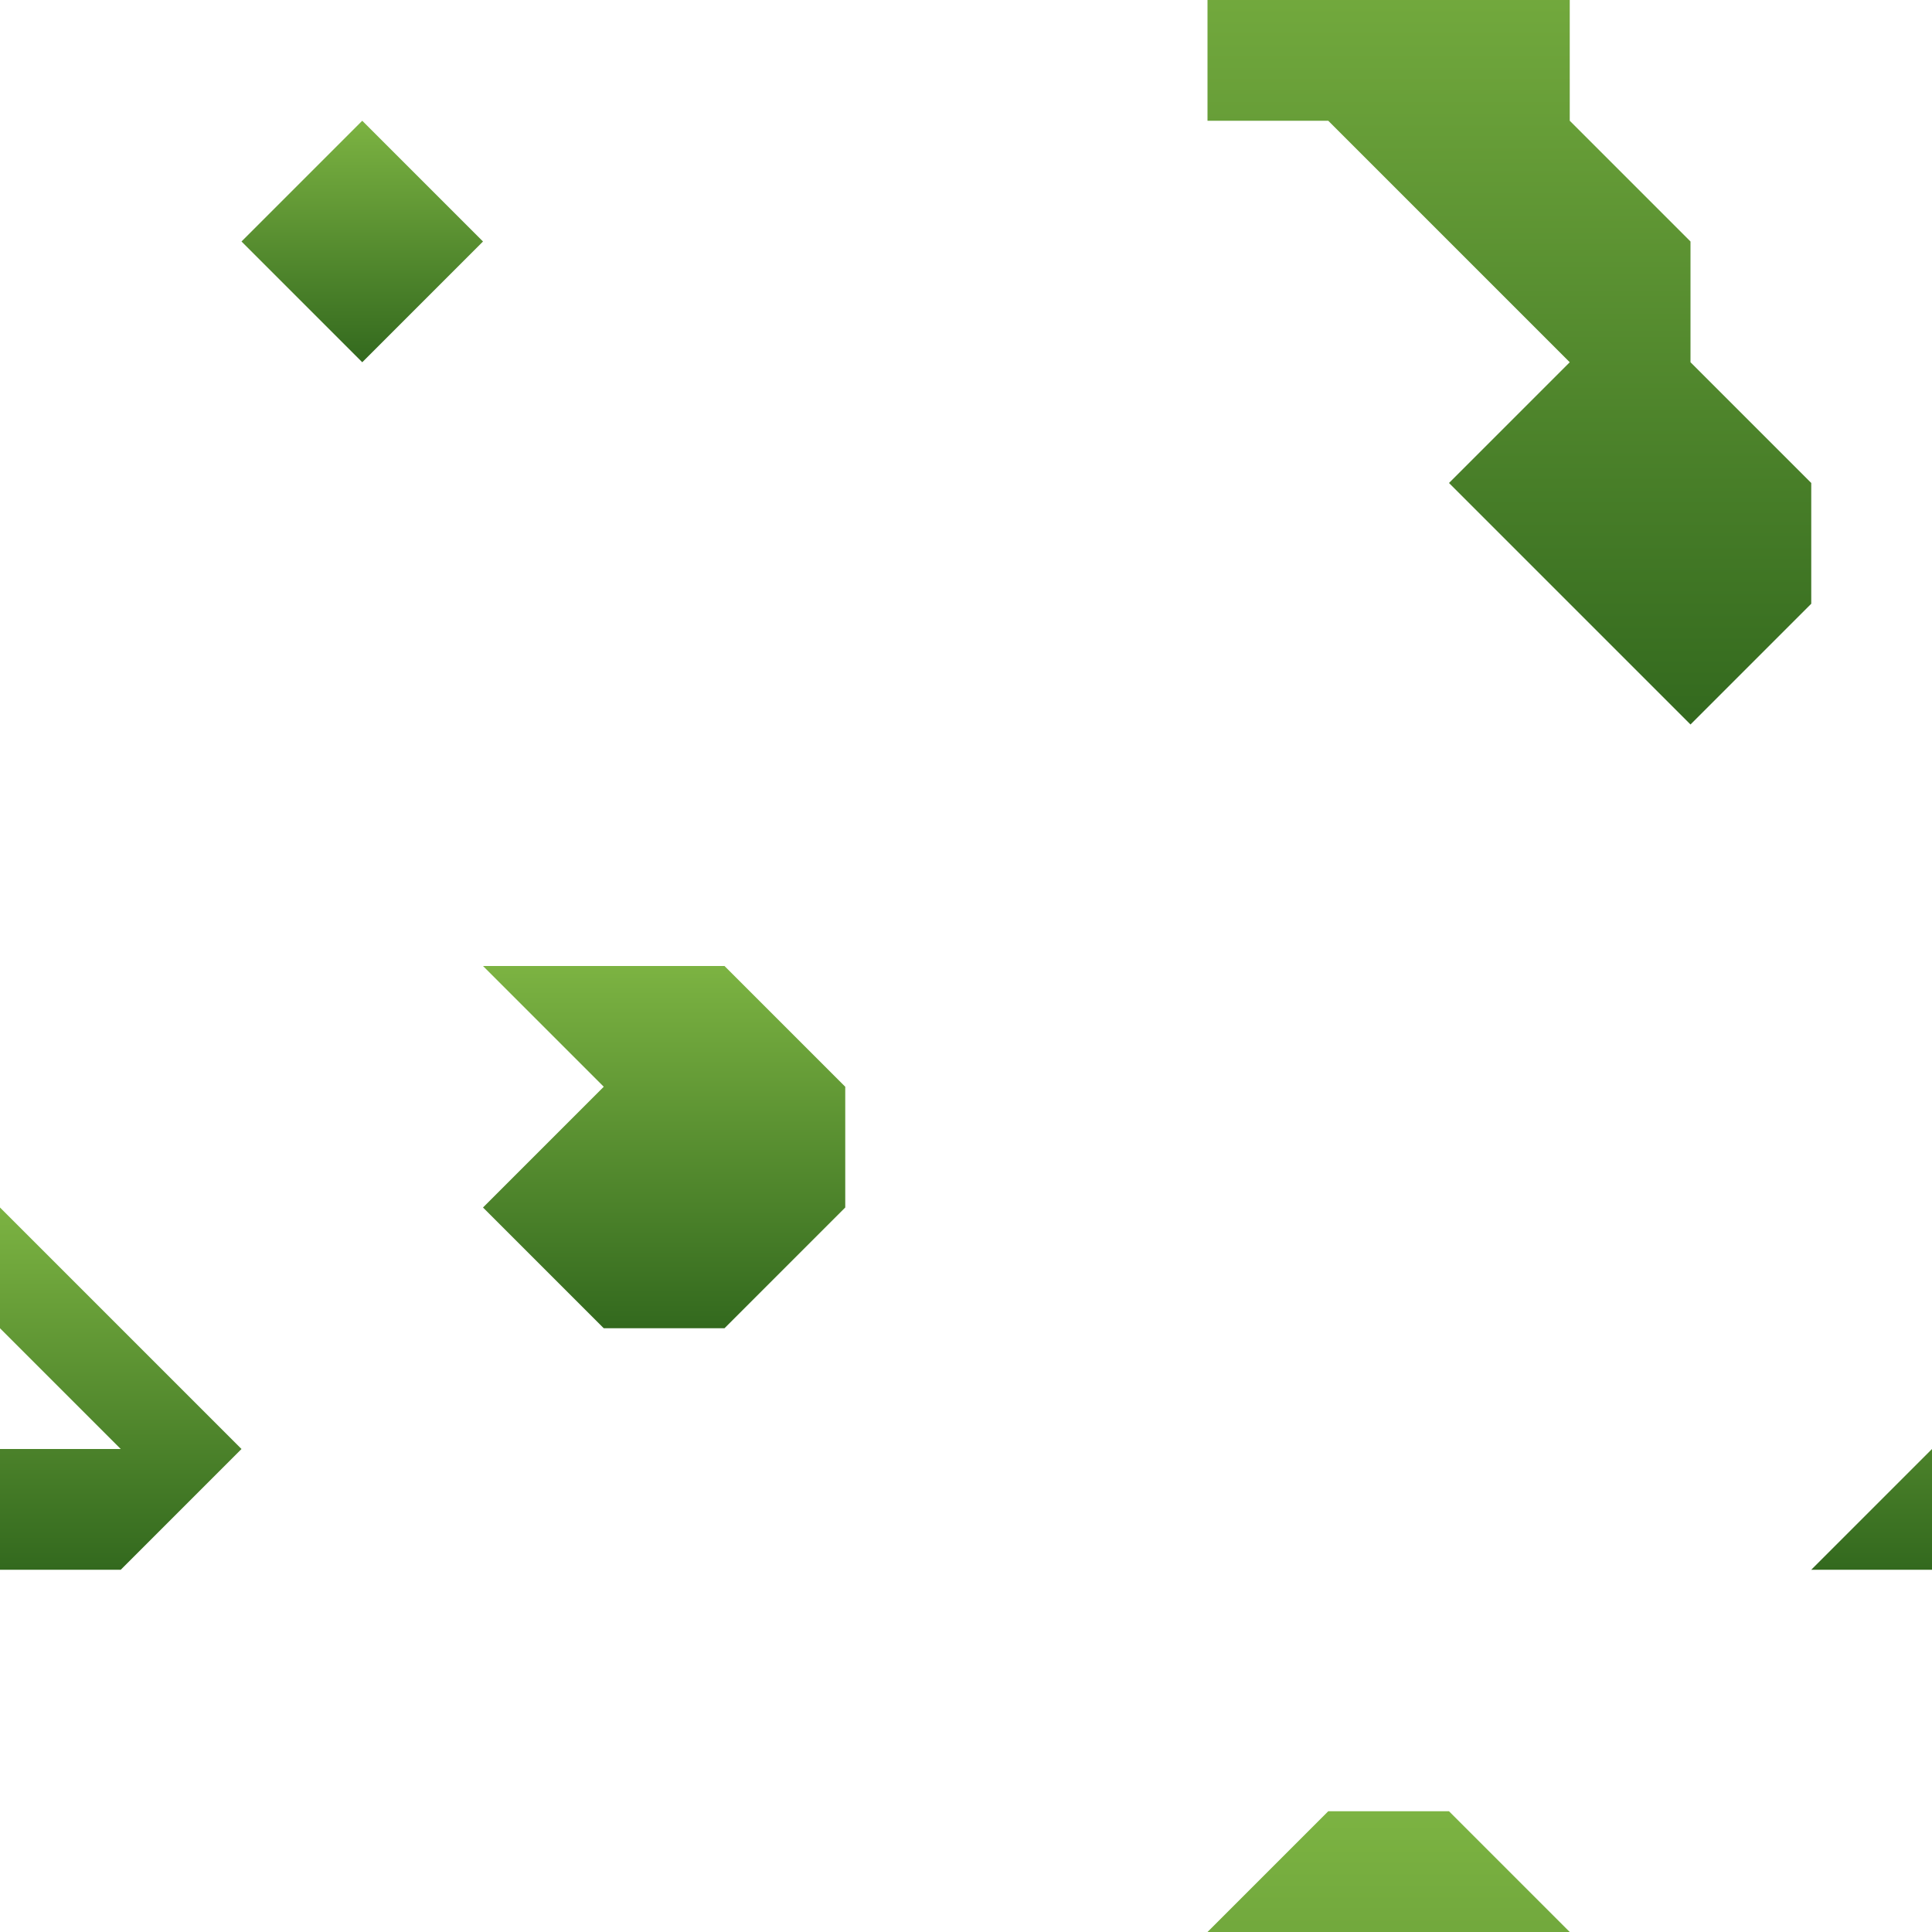
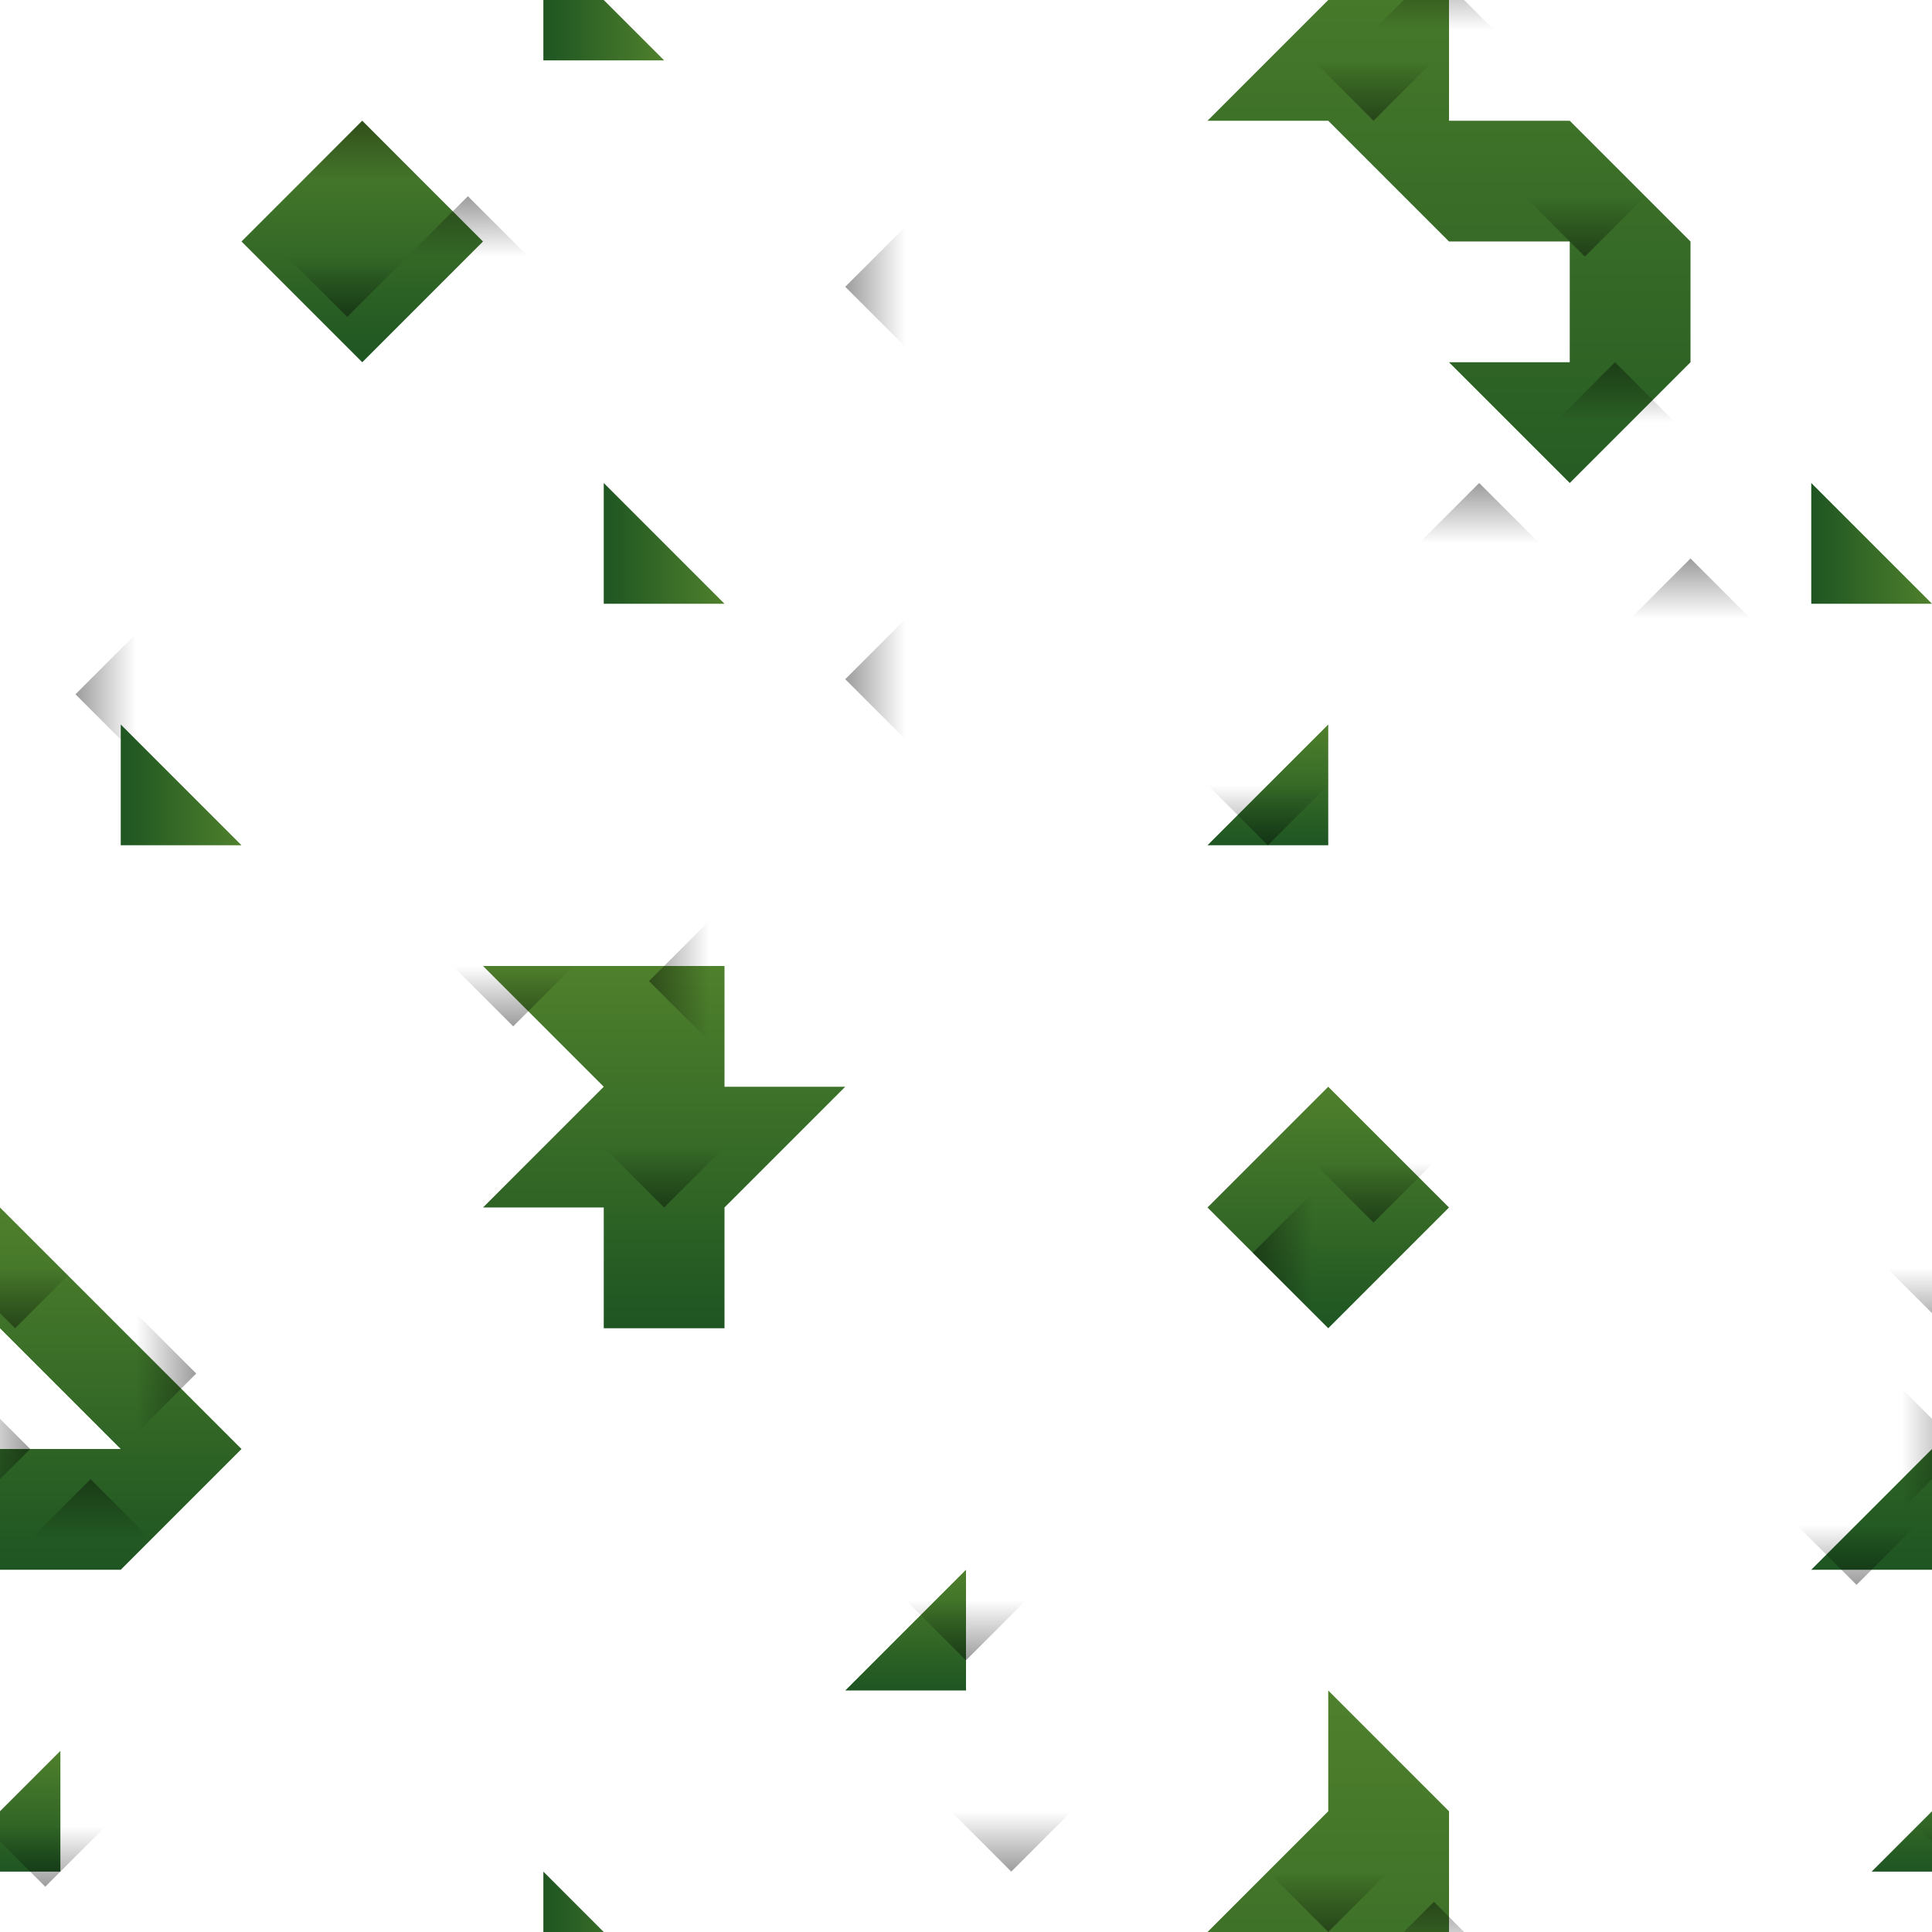
<svg xmlns="http://www.w3.org/2000/svg" xmlns:xlink="http://www.w3.org/1999/xlink" width="128" height="128" viewBox="0 0 128 128" id="svg2" version="1.1">
  <defs id="defs4">
-     <linearGradient id="linearGradient4136">
-       <stop style="stop-color:#7cb342;stop-opacity:1" offset="0" id="stop4138" />
-       <stop style="stop-color:#33691e;stop-opacity:1" offset="1" id="stop4140" />
+     <linearGradient id="linearGradient4225">
+       <stop id="stop4227" offset="0" style="stop-color:#4f802c;stop-opacity:1" />
+       <stop id="stop4229" offset="1" style="stop-color:#1e5522;stop-opacity:1" />
    </linearGradient>
-     <linearGradient xlink:href="#linearGradient4136" id="linearGradient4142" x1="88" y1="916.362" x2="88" y2="972.362" gradientUnits="userSpaceOnUse" />
-     <linearGradient xlink:href="#linearGradient4136" id="linearGradient4152" x1="48" y1="988.362" x2="48" y2="1012.362" gradientUnits="userSpaceOnUse" />
-     <linearGradient gradientTransform="translate(80,15.99997)" xlink:href="#linearGradient4136" id="linearGradient4152-3" x1="48" y1="988.362" x2="48" y2="1012.362" gradientUnits="userSpaceOnUse" />
-     <linearGradient gradientTransform="translate(0,128)" xlink:href="#linearGradient4136" id="linearGradient4142-3" x1="88" y1="916.362" x2="88" y2="972.362" gradientUnits="userSpaceOnUse" />
-     <linearGradient gradientTransform="translate(-48,15.99997)" xlink:href="#linearGradient4136" id="linearGradient4152-3-9" x1="48" y1="988.362" x2="48" y2="1012.362" gradientUnits="userSpaceOnUse" />
-     <linearGradient xlink:href="#linearGradient4136" id="linearGradient4247" x1="32" y1="940.362" x2="32" y2="956.362" gradientUnits="userSpaceOnUse" gradientTransform="translate(-8,-8)" />
+     <linearGradient id="linearGradient4255">
+       <stop style="stop-color:#000000;stop-opacity:0.388" offset="0" id="stop4257" />
+       <stop style="stop-color:#000000;stop-opacity:0;" offset="1" id="stop4259" />
+     </linearGradient>
+     <linearGradient xlink:href="#linearGradient4225" id="linearGradient4142" x1="88" y1="916.362" x2="88" y2="964.362" gradientUnits="userSpaceOnUse" />
+     <linearGradient xlink:href="#linearGradient4225" id="linearGradient4152" x1="48" y1="988.362" x2="48" y2="1012.362" gradientUnits="userSpaceOnUse" />
+     <linearGradient gradientTransform="translate(80,15.99997)" xlink:href="#linearGradient4225" id="linearGradient4152-3" x1="48" y1="988.362" x2="48" y2="1012.362" gradientUnits="userSpaceOnUse" />
+     <linearGradient gradientTransform="translate(-48,15.99997)" xlink:href="#linearGradient4225" id="linearGradient4152-3-9" x1="48" y1="988.362" x2="48" y2="1012.362" gradientUnits="userSpaceOnUse" />
+     <linearGradient xlink:href="#linearGradient4225" id="linearGradient4247" x1="32" y1="940.362" x2="32" y2="956.362" gradientUnits="userSpaceOnUse" gradientTransform="translate(-8,-8)" />
+     <linearGradient xlink:href="#linearGradient4225" id="linearGradient4181" x1="88" y1="972.362" x2="88" y2="980.362" gradientUnits="userSpaceOnUse" />
+     <linearGradient gradientTransform="translate(-24,56)" xlink:href="#linearGradient4225" id="linearGradient4181-3" x1="88" y1="972.362" x2="88" y2="980.362" gradientUnits="userSpaceOnUse" />
+     <linearGradient gradientTransform="translate(44,68)" xlink:href="#linearGradient4225" id="linearGradient4181-9" x1="88" y1="972.362" x2="88" y2="980.362" gradientUnits="userSpaceOnUse" />
+     <linearGradient gradientTransform="translate(-84,68)" xlink:href="#linearGradient4225" id="linearGradient4181-0" x1="88" y1="972.362" x2="88" y2="980.362" gradientUnits="userSpaceOnUse" />
+     <linearGradient xlink:href="#linearGradient4225" id="linearGradient4247-0" x1="32" y1="940.362" x2="32" y2="956.362" gradientUnits="userSpaceOnUse" gradientTransform="translate(56,56)" />
+     <linearGradient xlink:href="#linearGradient4255" id="linearGradient4261" x1="36" y1="944.362" x2="36" y2="940.362" gradientUnits="userSpaceOnUse" gradientTransform="translate(-13,1)" />
+     <linearGradient xlink:href="#linearGradient4255" id="linearGradient4261-1" x1="36" y1="944.362" x2="36" y2="940.362" gradientUnits="userSpaceOnUse" gradientTransform="translate(69,-3)" />
+     <linearGradient xlink:href="#linearGradient4255" id="linearGradient4261-2" x1="36" y1="944.362" x2="36" y2="940.362" gradientUnits="userSpaceOnUse" gradientTransform="translate(55,-12)" />
+     <linearGradient xlink:href="#linearGradient4255" id="linearGradient4261-7" x1="36" y1="944.362" x2="36" y2="940.362" gradientUnits="userSpaceOnUse" gradientTransform="translate(48,36)" />
+     <linearGradient xlink:href="#linearGradient4255" id="linearGradient4261-28" x1="36" y1="944.362" x2="36" y2="940.362" gradientUnits="userSpaceOnUse" gradientTransform="translate(55,61)" />
+     <linearGradient xlink:href="#linearGradient4255" id="linearGradient4261-12" x1="36" y1="944.362" x2="36" y2="940.362" gradientUnits="userSpaceOnUse" gradientTransform="translate(8,60)" />
+     <linearGradient xlink:href="#linearGradient4255" id="linearGradient4261-9" x1="36" y1="944.362" x2="36" y2="940.362" gradientUnits="userSpaceOnUse" gradientTransform="translate(-2,48)" />
+     <linearGradient xlink:href="#linearGradient4255" id="linearGradient4261-4" x1="36" y1="944.362" x2="36" y2="940.362" gradientUnits="userSpaceOnUse" gradientTransform="translate(-35,68)" />
+     <linearGradient xlink:href="#linearGradient4255" id="linearGradient4261-0" x1="36" y1="944.362" x2="36" y2="940.362" gradientUnits="userSpaceOnUse" gradientTransform="translate(93,68)" />
+     <linearGradient xlink:href="#linearGradient4255" id="linearGradient4261-6" x1="36" y1="944.362" x2="36" y2="940.362" gradientUnits="userSpaceOnUse" gradientTransform="translate(87,85)" />
+     <linearGradient xlink:href="#linearGradient4255" id="linearGradient4261-47" x1="36" y1="944.362" x2="36" y2="940.362" gradientUnits="userSpaceOnUse" gradientTransform="translate(95,105)" />
+     <linearGradient xlink:href="#linearGradient4255" id="linearGradient4261-93" x1="36" y1="944.362" x2="36" y2="940.362" gradientUnits="userSpaceOnUse" gradientTransform="translate(-33,105)" />
+     <linearGradient xlink:href="#linearGradient4255" id="linearGradient4261-5" x1="36" y1="944.362" x2="36" y2="940.362" gradientUnits="userSpaceOnUse" gradientTransform="translate(52,108)" />
+     <linearGradient xlink:href="#linearGradient4255" id="linearGradient4261-43" x1="36" y1="944.362" x2="36" y2="940.362" gradientUnits="userSpaceOnUse" gradientTransform="translate(31,104)" />
+     <linearGradient xlink:href="#linearGradient4255" id="linearGradient4261-8" x1="36" y1="944.362" x2="36" y2="940.362" gradientUnits="userSpaceOnUse" gradientTransform="translate(28,90)" />
+     <linearGradient xlink:href="#linearGradient4255" id="linearGradient4261-49-9" x1="36" y1="944.362" x2="36" y2="940.362" gradientUnits="userSpaceOnUse" gradientTransform="matrix(-1,0,0,-1,143,1892.724)" />
+     <linearGradient xlink:href="#linearGradient4255" id="linearGradient4261-49-9-4" x1="36" y1="944.362" x2="36" y2="940.362" gradientUnits="userSpaceOnUse" gradientTransform="matrix(-1,0,0,-1,134,1900.724)" />
+     <linearGradient xlink:href="#linearGradient4255" id="linearGradient4261-49-9-48" x1="36" y1="944.362" x2="36" y2="940.362" gradientUnits="userSpaceOnUse" gradientTransform="matrix(-1,0,0,-1,148,1905.724)" />
+     <linearGradient xlink:href="#linearGradient4255" id="linearGradient4261-49-9-2" x1="36" y1="944.362" x2="36" y2="940.362" gradientUnits="userSpaceOnUse" gradientTransform="matrix(-1,0,0,-1,60,1876.724)" />
+     <linearGradient xlink:href="#linearGradient4255" id="linearGradient4261-49-9-1" x1="36" y1="944.362" x2="36" y2="940.362" gradientUnits="userSpaceOnUse" gradientTransform="matrix(-1,0,0,-1,67,1881.724)" />
+     <linearGradient xlink:href="#linearGradient4255" id="linearGradient4261-49-9-9" x1="36" y1="944.362" x2="36" y2="940.362" gradientUnits="userSpaceOnUse" gradientTransform="matrix(-1,0,0,-1,42,1966.724)" />
+     <linearGradient xlink:href="#linearGradient4255" id="linearGradient4261-49-9-7" x1="36" y1="944.362" x2="36" y2="940.362" gradientUnits="userSpaceOnUse" gradientTransform="matrix(-1,0,0,-1,131,1994.724)" />
+     <linearGradient xlink:href="#linearGradient4255" id="linearGradient4261-49-9-97" x1="36" y1="944.362" x2="36" y2="940.362" gradientUnits="userSpaceOnUse" gradientTransform="matrix(-1,0,0,-1,131,1866.724)" />
+     <linearGradient xlink:href="#linearGradient4255" id="linearGradient4261-49-9-6" x1="36" y1="944.362" x2="36" y2="940.362" gradientUnits="userSpaceOnUse" gradientTransform="matrix(0,-1,1,0,-931.3622,1051.362)" />
+     <linearGradient xlink:href="#linearGradient4255" id="linearGradient4261-49-9-6-8" x1="36" y1="944.362" x2="36" y2="940.362" gradientUnits="userSpaceOnUse" gradientTransform="matrix(0,-1,1,0,-942.3622,1056.362)" />
+     <linearGradient xlink:href="#linearGradient4255" id="linearGradient4261-49-9-6-3" x1="36" y1="944.362" x2="36" y2="940.362" gradientUnits="userSpaceOnUse" gradientTransform="matrix(0,-1,1,0,-814.3622,1056.362)" />
+     <linearGradient xlink:href="#linearGradient4255" id="linearGradient4261-49-9-6-85-3" x1="36" y1="944.362" x2="36" y2="940.362" gradientUnits="userSpaceOnUse" gradientTransform="matrix(0,1,-1,0,1027.362,971.3622)" />
+     <linearGradient xlink:href="#linearGradient4255" id="linearGradient4261-49-9-6-85" x1="36" y1="944.362" x2="36" y2="940.362" gradientUnits="userSpaceOnUse" gradientTransform="matrix(0,1,-1,0,987.3622,953.3622)" />
+     <linearGradient xlink:href="#linearGradient4255" id="linearGradient4261-49-9-6-85-5" x1="36" y1="944.362" x2="36" y2="940.362" gradientUnits="userSpaceOnUse" gradientTransform="matrix(0,1,-1,0,1000.362,933.3622)" />
+     <linearGradient xlink:href="#linearGradient4255" id="linearGradient4261-49-9-6-85-8" x1="36" y1="944.362" x2="36" y2="940.362" gradientUnits="userSpaceOnUse" gradientTransform="matrix(0,1,-1,0,949.3622,934.3622)" />
+     <linearGradient xlink:href="#linearGradient4255" id="linearGradient4261-49-9-6-85-0" x1="36" y1="944.362" x2="36" y2="940.362" gradientUnits="userSpaceOnUse" gradientTransform="matrix(0,1,-1,0,1000.362,907.3622)" />
+     <linearGradient gradientTransform="translate(0,120)" xlink:href="#linearGradient4225" id="linearGradient4142-3" x1="88" y1="916.362" x2="88" y2="964.362" gradientUnits="userSpaceOnUse" />
+     <linearGradient gradientTransform="matrix(0,1,-1,0,1100.362,876.3622)" xlink:href="#linearGradient4225" id="linearGradient4181-35" x1="88" y1="972.362" x2="88" y2="980.362" gradientUnits="userSpaceOnUse" />
+     <linearGradient gradientTransform="matrix(0,1,-1,0,988.3622,892.3622)" xlink:href="#linearGradient4225" id="linearGradient4181-35-1" x1="88" y1="972.362" x2="88" y2="980.362" gradientUnits="userSpaceOnUse" />
+     <linearGradient gradientTransform="matrix(0,1,-1,0,1016.362,840.3622)" xlink:href="#linearGradient4225" id="linearGradient4181-35-9" x1="88" y1="972.362" x2="88" y2="980.362" gradientUnits="userSpaceOnUse" />
+     <linearGradient gradientTransform="matrix(0,1,-1,0,1016.362,968.3622)" xlink:href="#linearGradient4225" id="linearGradient4181-35-2" x1="88" y1="972.362" x2="88" y2="980.362" gradientUnits="userSpaceOnUse" />
+     <linearGradient gradientTransform="matrix(0,1,-1,0,1020.362,876.3622)" xlink:href="#linearGradient4225" id="linearGradient4181-35-7" x1="88" y1="972.362" x2="88" y2="980.362" gradientUnits="userSpaceOnUse" />
  </defs>
  <g id="layer1" transform="translate(0,-924.3622)">
-     <path style="fill:url(#linearGradient4142);fill-rule:evenodd;stroke:none;stroke-width:1px;stroke-linecap:butt;stroke-linejoin:miter;stroke-opacity:1;fill-opacity:1" d="m 88,932.362 16,16 -8,8 16,16 8,-8 0,-8 -8,-8 0,-8 -8,-8 0,-8 -8,-8 -8,0 -8,8 0,8 z" id="path4134" />
-     <path style="fill:url(#linearGradient4152);fill-rule:evenodd;stroke:none;stroke-width:1px;stroke-linecap:butt;stroke-linejoin:miter;stroke-opacity:1;fill-opacity:1" d="m 32,988.362 16,0 8,8 0,8 -8,8 -8,0 -8,-8 8,-8 z" id="path4144" />
-     <path style="fill:url(#linearGradient4152-3);fill-opacity:1;fill-rule:evenodd;stroke:none;stroke-width:1px;stroke-linecap:butt;stroke-linejoin:miter;stroke-opacity:1" d="m 128,1012.362 0,-8 8,8 8,8 -8,8 -16,0 8,-8 8,0 z" id="path4144-5" />
-     <path style="fill:url(#linearGradient4142-3);fill-opacity:1;fill-rule:evenodd;stroke:none;stroke-width:1px;stroke-linecap:butt;stroke-linejoin:miter;stroke-opacity:1" d="m 88,1060.362 16,16 -8,8 16,16 8,-8 0,-8 -8,-8 0,-8 -8,-8 0,-8 -8,-8 -8,0 -8,8 0,8 z" id="path4134-2" />
-     <path style="fill:url(#linearGradient4152-3-9);fill-opacity:1;fill-rule:evenodd;stroke:none;stroke-width:1px;stroke-linecap:butt;stroke-linejoin:miter;stroke-opacity:1" d="m 0,1012.362 0,-8 8,8 8,8 -8,8 -16,0 8,-8 8,0 z" id="path4144-5-7" />
-     <path style="fill:url(#linearGradient4247);fill-opacity:1;fill-rule:evenodd;stroke:none;stroke-width:1px;stroke-linecap:butt;stroke-linejoin:miter;stroke-opacity:1" d="m 24,932.362 -8,8 8,8 8,-8 -8,-8 z" id="path4239" />
+     <path style="opacity:1;fill:url(#linearGradient4142);fill-opacity:1;fill-rule:evenodd;stroke:none;stroke-width:1px;stroke-linecap:butt;stroke-linejoin:miter;stroke-opacity:1" d="m 88,932.362 8,8 8,0 0,8 -8,0 8,8 8,-8 0,-8 -8,-8 -8,0 0,-8 -8,-8 0,8 -8,8 z" id="path4134" />
+     <path style="opacity:1;fill:url(#linearGradient4152);fill-opacity:1.0;fill-rule:evenodd;stroke:none;stroke-width:1px;stroke-linecap:butt;stroke-linejoin:miter;stroke-opacity:1" d="m 32,988.362 16,0 0,8 8,0 -8,8 0,8 -8,0 0,-8 -8,0 8,-8 z" id="path4144" />
+     <path style="fill:url(#linearGradient4152-3);fill-opacity:1.0;fill-rule:evenodd;stroke:none;stroke-width:1px;stroke-linecap:butt;stroke-linejoin:miter;stroke-opacity:1;opacity:1" d="m 128,1012.362 0,-8 8,8 8,8 -8,8 -16,0 8,-8 8,0 z" id="path4144-5" />
+     <path style="fill:url(#linearGradient4152-3-9);fill-opacity:1.0;fill-rule:evenodd;stroke:none;stroke-width:1px;stroke-linecap:butt;stroke-linejoin:miter;stroke-opacity:1;opacity:1" d="m 0,1012.362 0,-8 8,8 8,8 -8,8 -16,0 8,-8 8,0 z" id="path4144-5-7" />
+     <path style="fill:url(#linearGradient4247);fill-opacity:1.0;fill-rule:evenodd;stroke:none;stroke-width:1px;stroke-linecap:butt;stroke-linejoin:miter;stroke-opacity:1;opacity:1" d="m 24,932.362 -8,8 8,8 8,-8 -8,-8 z" id="path4239" />
+     <path style="fill:url(#linearGradient4181);fill-rule:evenodd;stroke:none;stroke-width:1px;stroke-linecap:butt;stroke-linejoin:miter;stroke-opacity:1;fill-opacity:1.0;opacity:1" d="m 88,972.362 -8,8 8,0 z" id="path4173" />
+     <path style="opacity:1;fill:url(#linearGradient4181-3);fill-opacity:1.0;fill-rule:evenodd;stroke:none;stroke-width:1px;stroke-linecap:butt;stroke-linejoin:miter;stroke-opacity:1" d="m 64,1028.362 -8,8 8,0 z" id="path4173-2" />
+     <path style="opacity:1;fill:url(#linearGradient4181-9);fill-opacity:1.0;fill-rule:evenodd;stroke:none;stroke-width:1px;stroke-linecap:butt;stroke-linejoin:miter;stroke-opacity:1" d="m 132,1040.362 -8,8 8,0 z" id="path4173-7" />
+     <path style="opacity:1;fill:url(#linearGradient4181-0);fill-opacity:1.0;fill-rule:evenodd;stroke:none;stroke-width:1px;stroke-linecap:butt;stroke-linejoin:miter;stroke-opacity:1" d="m 4,1040.362 -8,8 8,0 z" id="path4173-6" />
+     <path style="opacity:1;fill:url(#linearGradient4247-0);fill-opacity:1.0;fill-rule:evenodd;stroke:none;stroke-width:1px;stroke-linecap:butt;stroke-linejoin:miter;stroke-opacity:1" d="m 88,996.362 -8,8 8,8 8,-8 -8,-8 z" id="path4239-6" />
+     <path style="fill:url(#linearGradient4261);fill-opacity:1;fill-rule:evenodd;stroke:none;stroke-width:1px;stroke-linecap:butt;stroke-linejoin:miter;stroke-opacity:1;opacity:1" d="m 19,941.362 8,0 -4,4 z" id="path4253" />
+     <path style="fill:url(#linearGradient4261-1);fill-opacity:1;fill-rule:evenodd;stroke:none;stroke-width:1px;stroke-linecap:butt;stroke-linejoin:miter;stroke-opacity:1;opacity:1" d="m 101,937.362 8,0 -4,4 z" id="path4253-9" />
+     <path style="fill:url(#linearGradient4261-2);fill-opacity:1;fill-rule:evenodd;stroke:none;stroke-width:1px;stroke-linecap:butt;stroke-linejoin:miter;stroke-opacity:1;opacity:1" d="m 87,928.362 8,0 -4,4 z" id="path4253-3" />
+     <path style="fill:url(#linearGradient4261-7);fill-opacity:1;fill-rule:evenodd;stroke:none;stroke-width:1px;stroke-linecap:butt;stroke-linejoin:miter;stroke-opacity:1;opacity:1" d="m 80,976.362 8,0 -4,4 z" id="path4253-2" />
+     <path style="fill:url(#linearGradient4261-28);fill-opacity:1;fill-rule:evenodd;stroke:none;stroke-width:1px;stroke-linecap:butt;stroke-linejoin:miter;stroke-opacity:1;opacity:1" d="m 87,1001.362 8,0 -4,4 z" id="path4253-36" />
+     <path style="fill:url(#linearGradient4261-12);fill-opacity:1;fill-rule:evenodd;stroke:none;stroke-width:1px;stroke-linecap:butt;stroke-linejoin:miter;stroke-opacity:1;opacity:1" d="m 40,1000.362 8,0 -4,4 z" id="path4253-1" />
+     <path style="fill:url(#linearGradient4261-9);fill-opacity:1;fill-rule:evenodd;stroke:none;stroke-width:1px;stroke-linecap:butt;stroke-linejoin:miter;stroke-opacity:1;opacity:1" d="m 30,988.362 8,0 -4,4 z" id="path4253-8" />
+     <path style="fill:url(#linearGradient4261-4);fill-opacity:1;fill-rule:evenodd;stroke:none;stroke-width:1px;stroke-linecap:butt;stroke-linejoin:miter;stroke-opacity:1;opacity:1" d="m -3,1008.362 8,0 -4,4 z" id="path4253-361" />
+     <path style="fill:url(#linearGradient4261-0);fill-opacity:1;fill-rule:evenodd;stroke:none;stroke-width:1px;stroke-linecap:butt;stroke-linejoin:miter;stroke-opacity:1;opacity:1" d="m 125,1008.362 8,0 -4,4 z" id="path4253-20" />
+     <path style="fill:url(#linearGradient4261-6);fill-opacity:1;fill-rule:evenodd;stroke:none;stroke-width:1px;stroke-linecap:butt;stroke-linejoin:miter;stroke-opacity:1;opacity:1" d="m 119,1025.362 8,0 -4,4 z" id="path4253-5" />
+     <path style="fill:url(#linearGradient4261-47);fill-opacity:1;fill-rule:evenodd;stroke:none;stroke-width:1px;stroke-linecap:butt;stroke-linejoin:miter;stroke-opacity:1;opacity:1" d="m 127,1045.362 8,0 -4,4 z" id="path4253-6" />
+     <path style="fill:url(#linearGradient4261-93);fill-opacity:1;fill-rule:evenodd;stroke:none;stroke-width:1px;stroke-linecap:butt;stroke-linejoin:miter;stroke-opacity:1;opacity:1" d="m -1,1045.362 8,0 -4,4 z" id="path4253-52" />
+     <path style="opacity:1;fill:url(#linearGradient4142-3);fill-opacity:1;fill-rule:evenodd;stroke:none;stroke-width:1px;stroke-linecap:butt;stroke-linejoin:miter;stroke-opacity:1" d="m 88,1052.362 8,8 8,0 0,8 -8,0 8,8 8,-8 0,-8 -8,-8 -8,0 0,-8 -8,-8 0,8 -8,8 z" id="path4134-5" />
+     <path style="fill:url(#linearGradient4261-5);fill-opacity:1;fill-rule:evenodd;stroke:none;stroke-width:1px;stroke-linecap:butt;stroke-linejoin:miter;stroke-opacity:1;opacity:1" d="m 84,1048.362 8,0 -4,4 z" id="path4253-4" />
+     <path style="fill:url(#linearGradient4261-43);fill-opacity:1;fill-rule:evenodd;stroke:none;stroke-width:1px;stroke-linecap:butt;stroke-linejoin:miter;stroke-opacity:1;opacity:1" d="m 63,1044.362 8,0 -4,4 z" id="path4253-86" />
+     <path style="fill:url(#linearGradient4261-8);fill-opacity:1;fill-rule:evenodd;stroke:none;stroke-width:1px;stroke-linecap:butt;stroke-linejoin:miter;stroke-opacity:1;opacity:1" d="m 60,1030.362 8,0 -4,4 z" id="path4253-31" />
+     <path style="fill:url(#linearGradient4261-49-9);fill-opacity:1;fill-rule:evenodd;stroke:none;stroke-width:1px;stroke-linecap:butt;stroke-linejoin:miter;stroke-opacity:1;opacity:1" d="m 111,952.362 -8,0 4,-4 z" id="path4253-68-6" />
+     <path style="fill:url(#linearGradient4261-49-9-4);fill-opacity:1;fill-rule:evenodd;stroke:none;stroke-width:1px;stroke-linecap:butt;stroke-linejoin:miter;stroke-opacity:1;opacity:1" d="m 102,960.362 -8,0 4,-4 z" id="path4253-68-6-0" />
+     <path style="fill:url(#linearGradient4261-49-9-48);fill-opacity:1;fill-rule:evenodd;stroke:none;stroke-width:1px;stroke-linecap:butt;stroke-linejoin:miter;stroke-opacity:1;opacity:1" d="m 116,965.362 -8,0 4,-4 z" id="path4253-68-6-7" />
+     <path style="fill:url(#linearGradient4261-49-9-2);fill-opacity:1;fill-rule:evenodd;stroke:none;stroke-width:1px;stroke-linecap:butt;stroke-linejoin:miter;stroke-opacity:1;opacity:1" d="m 28,936.362 -8,0 4,-4 z" id="path4253-68-6-2" />
+     <path style="fill:url(#linearGradient4261-49-9-1);fill-opacity:1;fill-rule:evenodd;stroke:none;stroke-width:1px;stroke-linecap:butt;stroke-linejoin:miter;stroke-opacity:1;opacity:1" d="m 35,941.362 -8,0 4,-4 z" id="path4253-68-6-4" />
+     <path style="fill:url(#linearGradient4261-49-9-9);fill-opacity:1;fill-rule:evenodd;stroke:none;stroke-width:1px;stroke-linecap:butt;stroke-linejoin:miter;stroke-opacity:1;opacity:1" d="m 10,1026.362 -8,0 4,-4 z" id="path4253-68-6-1" />
+     <path style="fill:url(#linearGradient4261-49-9-7);fill-opacity:1;fill-rule:evenodd;stroke:none;stroke-width:1px;stroke-linecap:butt;stroke-linejoin:miter;stroke-opacity:1;opacity:1" d="m 99,1054.362 -8,0 4,-4 z" id="path4253-68-6-15" />
+     <path style="fill:url(#linearGradient4261-49-9-97);fill-opacity:1;fill-rule:evenodd;stroke:none;stroke-width:1px;stroke-linecap:butt;stroke-linejoin:miter;stroke-opacity:1;opacity:1" d="m 99,926.362 -8,0 4,-4 z" id="path4253-68-6-73" />
+     <path style="fill:url(#linearGradient4261-49-9-6);fill-opacity:1;fill-rule:evenodd;stroke:none;stroke-width:1px;stroke-linecap:butt;stroke-linejoin:miter;stroke-opacity:1;opacity:1" d="m 9,1019.362 0,-8 4,4 z" id="path4253-68-6-3" />
+     <path style="fill:url(#linearGradient4261-49-9-6-8);fill-opacity:1;fill-rule:evenodd;stroke:none;stroke-width:1px;stroke-linecap:butt;stroke-linejoin:miter;stroke-opacity:1;opacity:1" d="m -2,1024.362 0,-8 4,4 z" id="path4253-68-6-3-9" />
+     <path style="fill:url(#linearGradient4261-49-9-6-3);fill-opacity:1;fill-rule:evenodd;stroke:none;stroke-width:1px;stroke-linecap:butt;stroke-linejoin:miter;stroke-opacity:1;opacity:1" d="m 126,1024.362 0,-8 4,4 z" id="path4253-68-6-3-8" />
+     <path style="fill:url(#linearGradient4261-49-9-6-85-3);fill-opacity:1;fill-rule:evenodd;stroke:none;stroke-width:1px;stroke-linecap:butt;stroke-linejoin:miter;stroke-opacity:1;opacity:1" d="m 87,1003.362 0,8 -4,-4 z" id="path4253-68-6-3-6-6" />
+     <path style="fill:url(#linearGradient4261-49-9-6-85);fill-opacity:1;fill-rule:evenodd;stroke:none;stroke-width:1px;stroke-linecap:butt;stroke-linejoin:miter;stroke-opacity:1;opacity:1" d="m 47,985.362 0,8 -4,-4 z" id="path4253-68-6-3-6" />
+     <path style="fill:url(#linearGradient4261-49-9-6-85-5);fill-opacity:1;fill-rule:evenodd;stroke:none;stroke-width:1px;stroke-linecap:butt;stroke-linejoin:miter;stroke-opacity:1;opacity:1" d="m 60,965.362 0,8 -4,-4 z" id="path4253-68-6-3-6-4" />
+     <path style="fill:url(#linearGradient4261-49-9-6-85-8);fill-opacity:1;fill-rule:evenodd;stroke:none;stroke-width:1px;stroke-linecap:butt;stroke-linejoin:miter;stroke-opacity:1;opacity:1" d="m 9,966.362 0,8 -4,-4 z" id="path4253-68-6-3-6-3" />
+     <path style="fill:url(#linearGradient4261-49-9-6-85-0);fill-opacity:1;fill-rule:evenodd;stroke:none;stroke-width:1px;stroke-linecap:butt;stroke-linejoin:miter;stroke-opacity:1;opacity:1" d="m 60,939.362 0,8 -4,-4 z" id="path4253-68-6-3-6-44" />
+     <path style="opacity:1;fill:url(#linearGradient4181-35);fill-opacity:1;fill-rule:evenodd;stroke:none;stroke-width:1px;stroke-linecap:butt;stroke-linejoin:miter;stroke-opacity:1" d="m 128,964.362 -8,-8 0,8 z" id="path4173-9" />
+     <path style="opacity:1;fill:url(#linearGradient4181-35-1);fill-opacity:1;fill-rule:evenodd;stroke:none;stroke-width:1px;stroke-linecap:butt;stroke-linejoin:miter;stroke-opacity:1" d="m 16,980.362 -8,-8 0,8 z" id="path4173-9-0" />
+     <path style="opacity:1;fill:url(#linearGradient4181-35-9);fill-opacity:1;fill-rule:evenodd;stroke:none;stroke-width:1px;stroke-linecap:butt;stroke-linejoin:miter;stroke-opacity:1" d="m 44,928.362 -8,-8 0,8 z" id="path4173-9-06" />
+     <path style="opacity:1;fill:url(#linearGradient4181-35-2);fill-opacity:1;fill-rule:evenodd;stroke:none;stroke-width:1px;stroke-linecap:butt;stroke-linejoin:miter;stroke-opacity:1" d="m 44,1056.362 -8,-8 0,8 z" id="path4173-9-8" />
+     <path style="opacity:1;fill:url(#linearGradient4181-35-7);fill-opacity:1;fill-rule:evenodd;stroke:none;stroke-width:1px;stroke-linecap:butt;stroke-linejoin:miter;stroke-opacity:1" d="m 48,964.362 -8,-8 0,8 z" id="path4173-9-02" />
  </g>
</svg>
